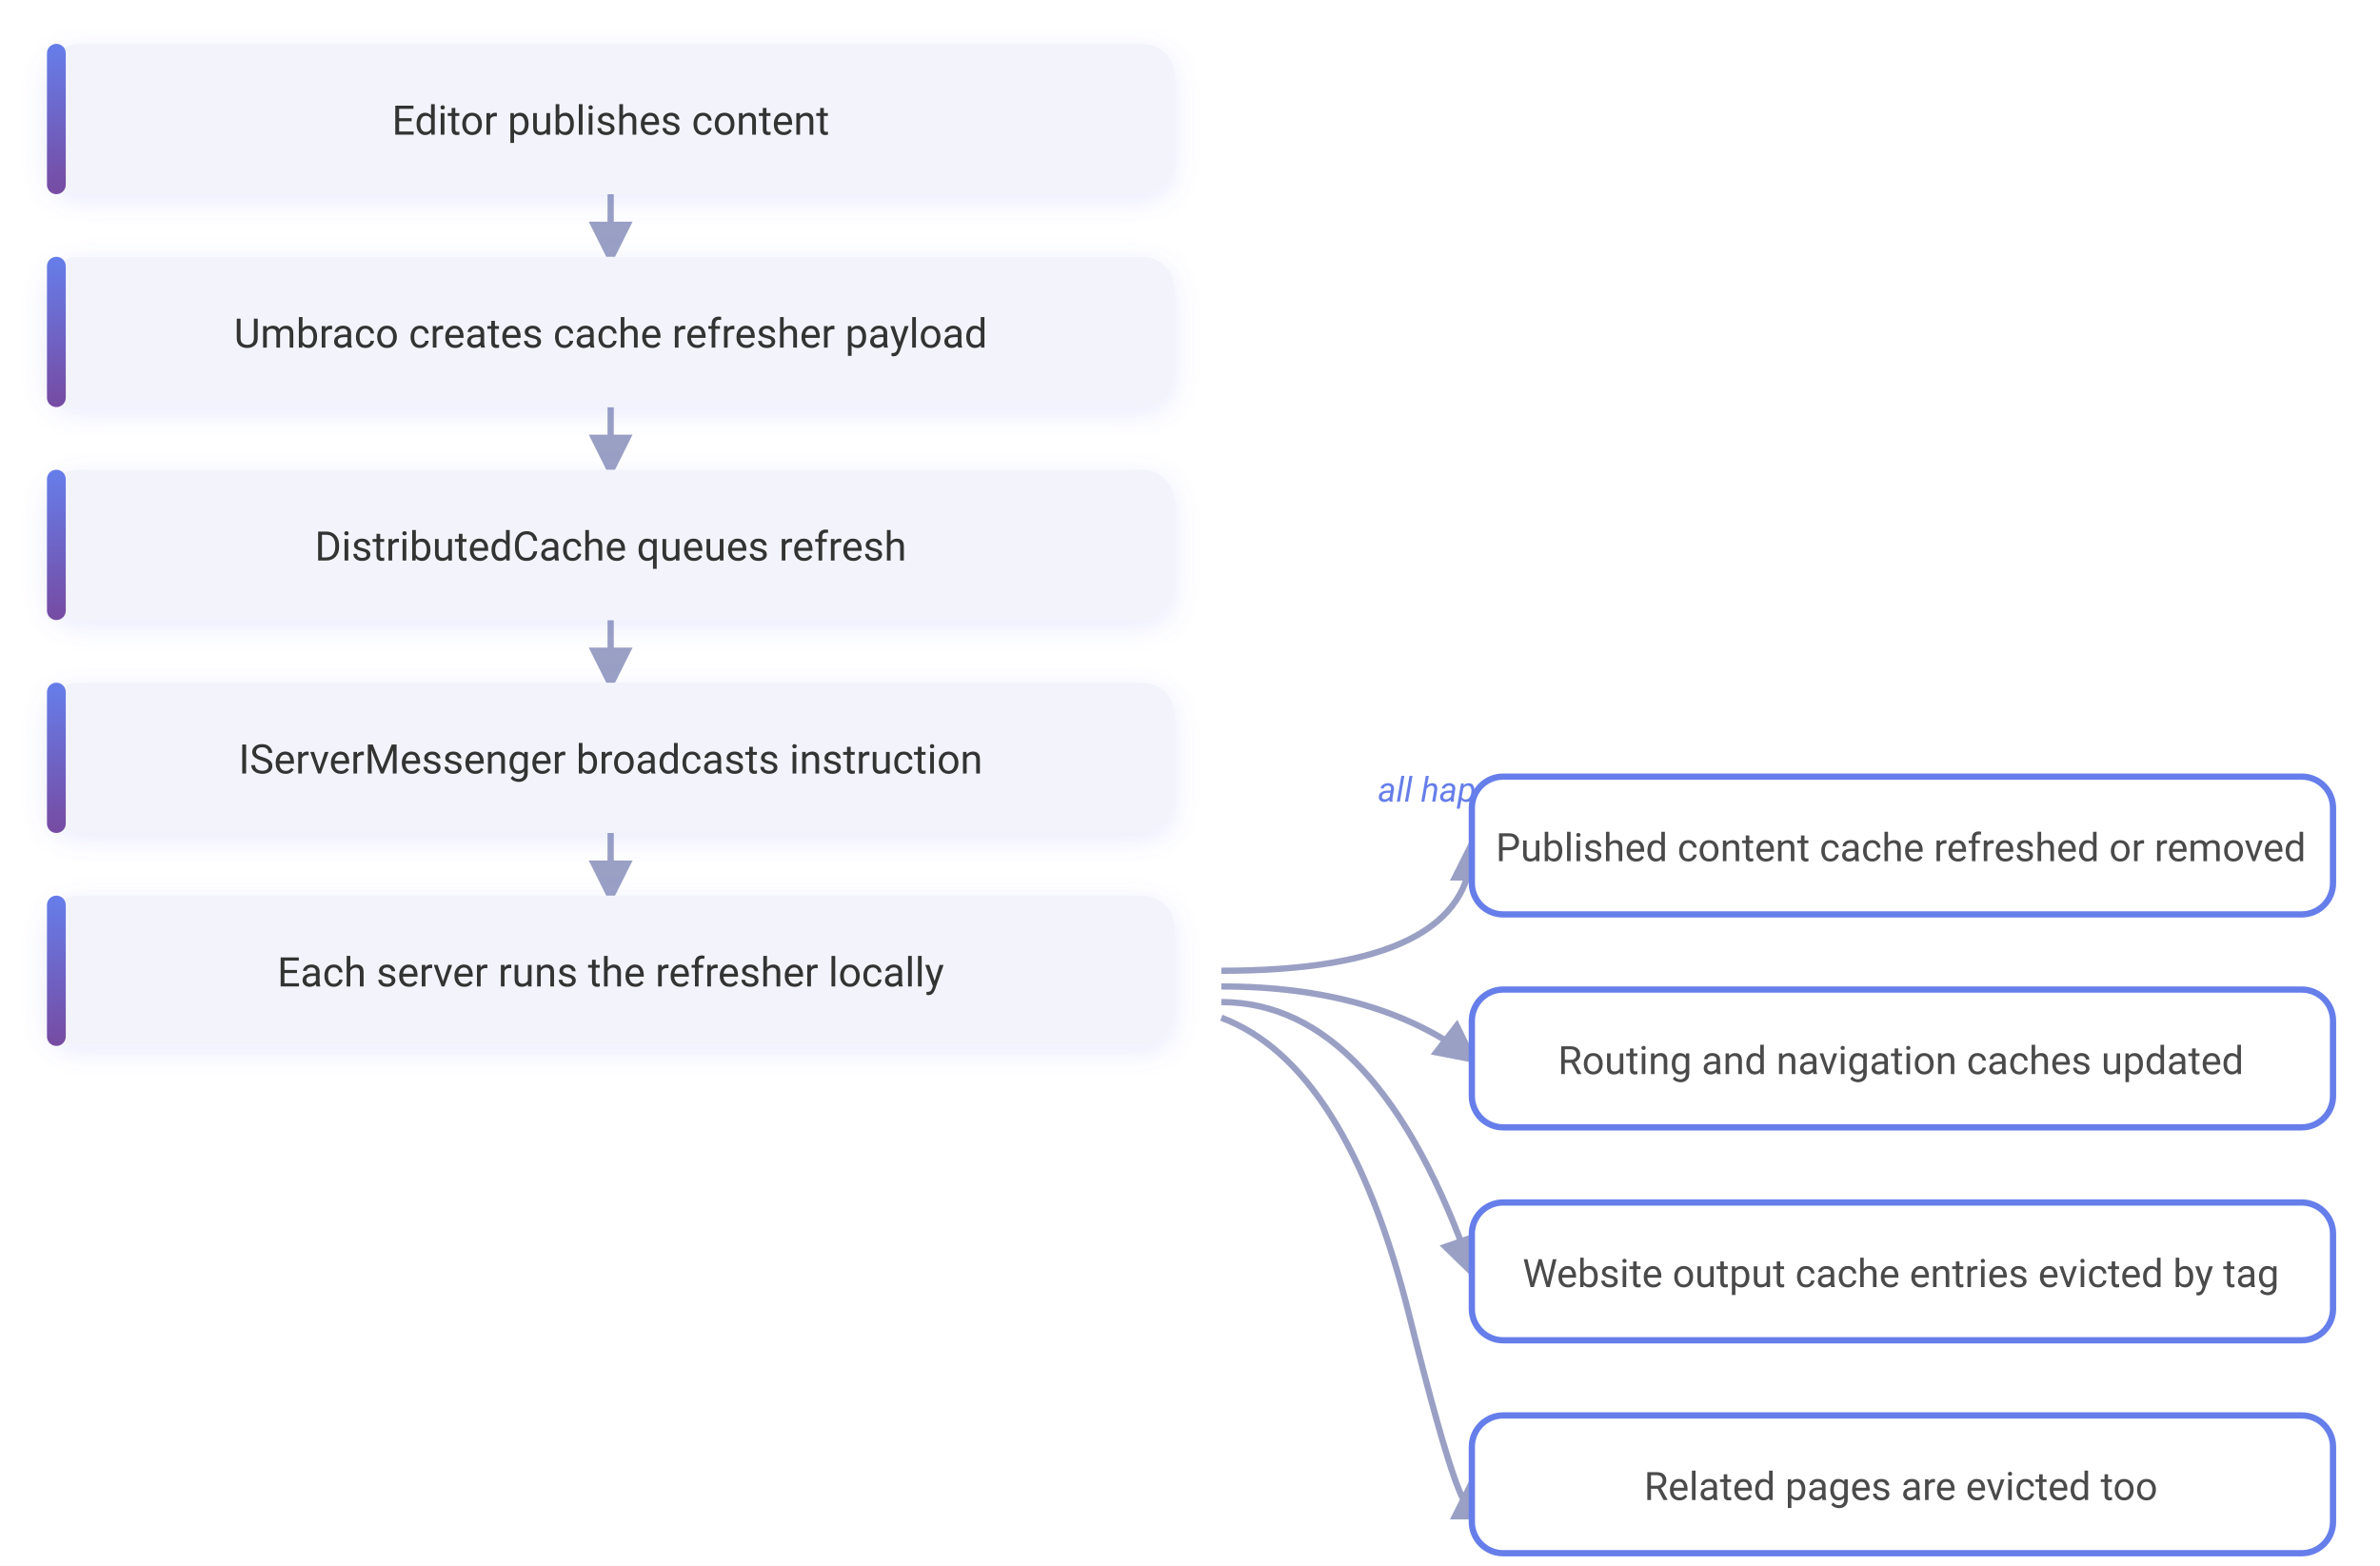
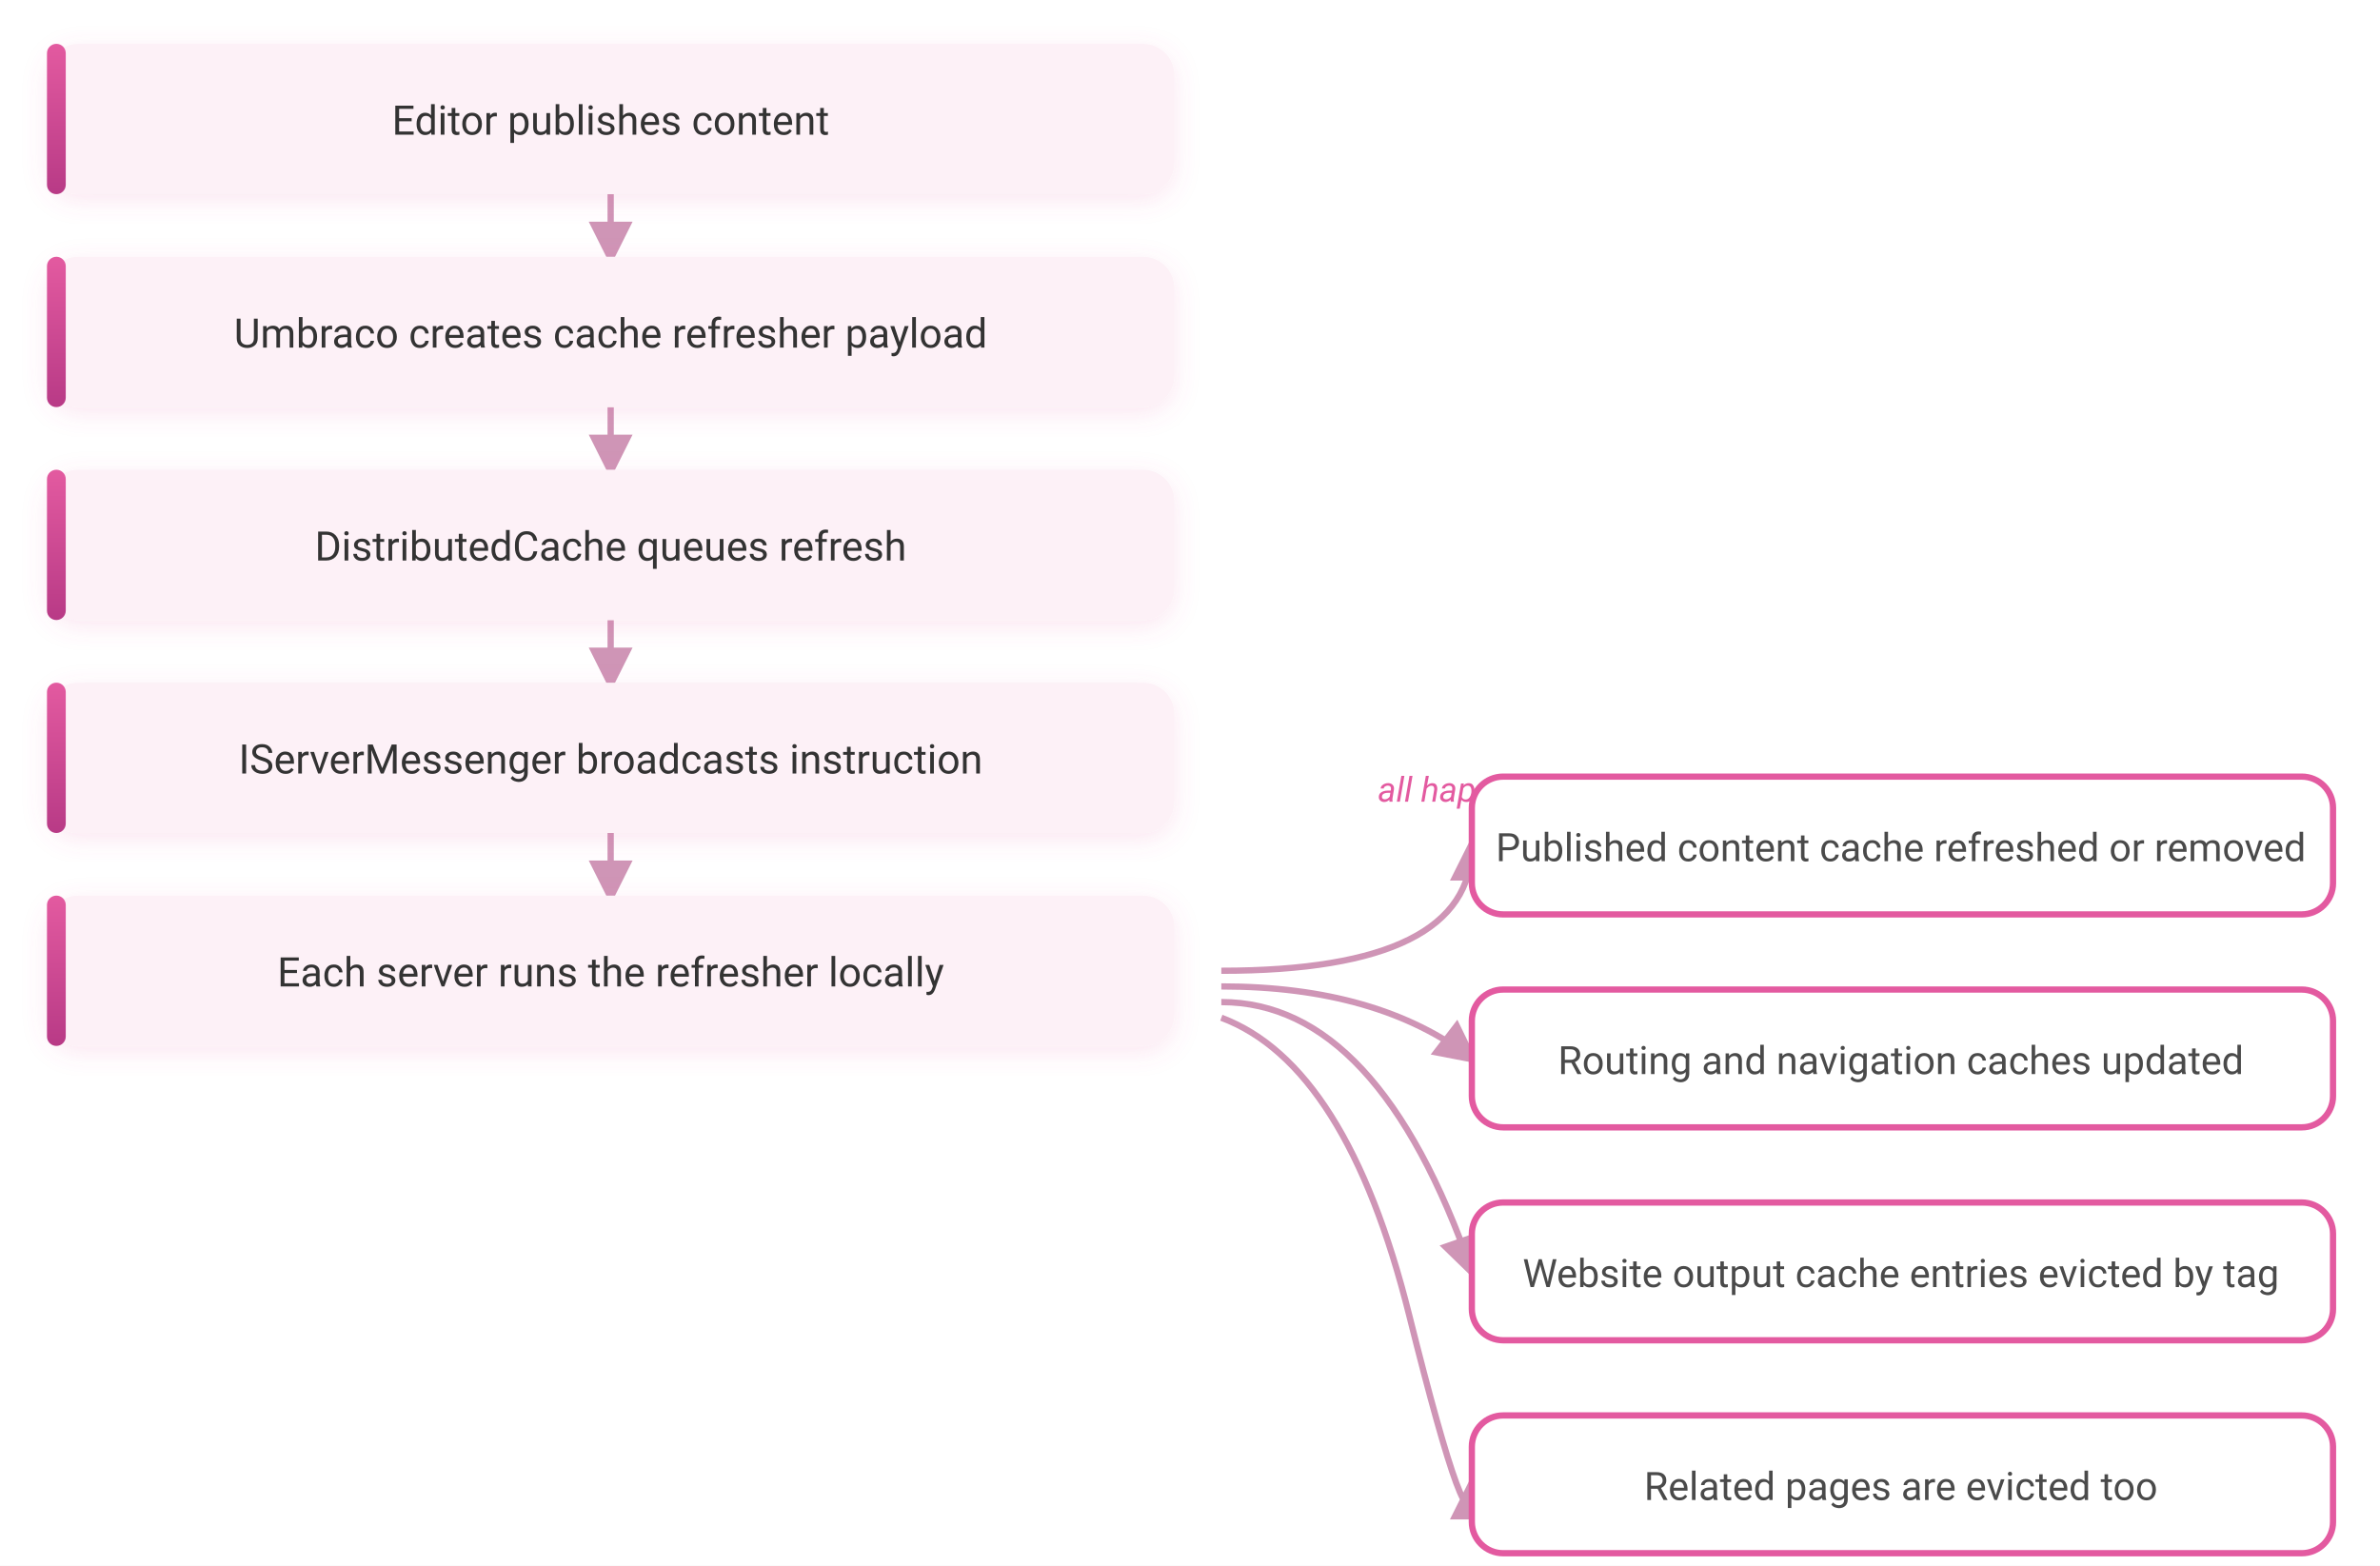
<svg xmlns="http://www.w3.org/2000/svg" viewBox="0 0 760 500" font-family="-apple-system, BlinkMacSystemFont, 'Segoe UI', Roboto, sans-serif">
  <defs>
    <linearGradient id="lineGradPub" x1="0" y1="0" x2="0" y2="1">
-       <stop offset="0%" stop-color="#667eea" />
-       <stop offset="100%" stop-color="#764ba2" />
+       <stop offset="0%" stop-color="#e35aa0" />
+       <stop offset="100%" stop-color="#b83a86" />
    </linearGradient>
    <filter id="softPub" x="-20%" y="-20%" width="140%" height="140%">
-       <feDropShadow dx="0" dy="2" stdDeviation="4" flood-color="#667eea" flood-opacity="0.15" />
+       <feDropShadow dx="0" dy="2" stdDeviation="4" flood-color="#e35aa0" flood-opacity="0.15" />
    </filter>
    <marker id="arrowPub" viewBox="0 0 10 10" refX="8" refY="5" markerWidth="7" markerHeight="7" orient="auto-start-reverse">
-       <path d="M0,0 L10,5 L0,10 z" fill="#9aa0c4" />
+       <path d="M0,0 L10,5 L0,10 z" fill="#cf95b6" />
    </marker>
  </defs>
  <rect width="760" height="500" fill="white" />
-   <path d="M195,62 V82" stroke="#9aa0c4" stroke-width="2" fill="none" marker-end="url(#arrowPub)" />
-   <path d="M195,130 V150" stroke="#9aa0c4" stroke-width="2" fill="none" marker-end="url(#arrowPub)" />
-   <path d="M195,198 V218" stroke="#9aa0c4" stroke-width="2" fill="none" marker-end="url(#arrowPub)" />
-   <path d="M195,266 V286" stroke="#9aa0c4" stroke-width="2" fill="none" marker-end="url(#arrowPub)" />
-   <path d="M390,310 Q430,310 450,300 T470,270" stroke="#9aa0c4" stroke-width="2" fill="none" marker-end="url(#arrowPub)" />
-   <path d="M390,315 Q440,315 470,338" stroke="#9aa0c4" stroke-width="2" fill="none" marker-end="url(#arrowPub)" />
-   <path d="M390,320 Q440,320 470,406" stroke="#9aa0c4" stroke-width="2" fill="none" marker-end="url(#arrowPub)" />
-   <path d="M390,325 Q430,340 450,420 T470,474" stroke="#9aa0c4" stroke-width="2" fill="none" marker-end="url(#arrowPub)" />
-   <text x="440" y="256" font-size="11" fill="#667eea" font-style="italic">all happen on every server</text>
-   <rect x="15" y="14" width="360" height="48" rx="10" fill="#f3f4fb" filter="url(#softPub)" />
+   <path d="M195,62 V82" stroke="#cf95b6" stroke-width="2" fill="none" marker-end="url(#arrowPub)" />
+   <path d="M195,130 V150" stroke="#cf95b6" stroke-width="2" fill="none" marker-end="url(#arrowPub)" />
+   <path d="M195,198 V218" stroke="#cf95b6" stroke-width="2" fill="none" marker-end="url(#arrowPub)" />
+   <path d="M195,266 V286" stroke="#cf95b6" stroke-width="2" fill="none" marker-end="url(#arrowPub)" />
+   <path d="M390,310 Q430,310 450,300 T470,270" stroke="#cf95b6" stroke-width="2" fill="none" marker-end="url(#arrowPub)" />
+   <path d="M390,315 Q440,315 470,338" stroke="#cf95b6" stroke-width="2" fill="none" marker-end="url(#arrowPub)" />
+   <path d="M390,320 Q440,320 470,406" stroke="#cf95b6" stroke-width="2" fill="none" marker-end="url(#arrowPub)" />
+   <path d="M390,325 Q430,340 450,420 T470,474" stroke="#cf95b6" stroke-width="2" fill="none" marker-end="url(#arrowPub)" />
+   <text x="440" y="256" font-size="11" fill="#e35aa0" font-style="italic">all happen on every server</text>
+   <rect x="15" y="14" width="360" height="48" rx="10" fill="#fdf1f7" filter="url(#softPub)" />
  <rect x="15" y="14" width="6" height="48" rx="3" fill="url(#lineGradPub)" />
  <text x="195" y="43" text-anchor="middle" font-size="13" fill="#333">Editor publishes content</text>
-   <rect x="15" y="82" width="360" height="48" rx="10" fill="#f3f4fb" filter="url(#softPub)" />
+   <rect x="15" y="82" width="360" height="48" rx="10" fill="#fdf1f7" filter="url(#softPub)" />
  <rect x="15" y="82" width="6" height="48" rx="3" fill="url(#lineGradPub)" />
  <text x="195" y="111" text-anchor="middle" font-size="13" fill="#333">Umbraco creates cache refresher payload</text>
-   <rect x="15" y="150" width="360" height="48" rx="10" fill="#f3f4fb" filter="url(#softPub)" />
+   <rect x="15" y="150" width="360" height="48" rx="10" fill="#fdf1f7" filter="url(#softPub)" />
  <rect x="15" y="150" width="6" height="48" rx="3" fill="url(#lineGradPub)" />
  <text x="195" y="179" text-anchor="middle" font-size="13" fill="#333">DistributedCache queues refresh</text>
-   <rect x="15" y="218" width="360" height="48" rx="10" fill="#f3f4fb" filter="url(#softPub)" />
+   <rect x="15" y="218" width="360" height="48" rx="10" fill="#fdf1f7" filter="url(#softPub)" />
  <rect x="15" y="218" width="6" height="48" rx="3" fill="url(#lineGradPub)" />
  <text x="195" y="247" text-anchor="middle" font-size="13" fill="#333">IServerMessenger broadcasts instruction</text>
-   <rect x="15" y="286" width="360" height="48" rx="10" fill="#f3f4fb" filter="url(#softPub)" />
+   <rect x="15" y="286" width="360" height="48" rx="10" fill="#fdf1f7" filter="url(#softPub)" />
  <rect x="15" y="286" width="6" height="48" rx="3" fill="url(#lineGradPub)" />
  <text x="195" y="315" text-anchor="middle" font-size="13" fill="#333">Each server runs the refresher locally</text>
-   <rect x="470" y="248" width="275" height="44" rx="10" fill="white" stroke="#667eea" stroke-width="2" />
+   <rect x="470" y="248" width="275" height="44" rx="10" fill="white" stroke="#e35aa0" stroke-width="2" />
  <text x="607" y="275" text-anchor="middle" font-size="12.5" fill="#4a4a4a">Published content cache refreshed or removed</text>
-   <rect x="470" y="316" width="275" height="44" rx="10" fill="white" stroke="#667eea" stroke-width="2" />
+   <rect x="470" y="316" width="275" height="44" rx="10" fill="white" stroke="#e35aa0" stroke-width="2" />
  <text x="607" y="343" text-anchor="middle" font-size="12.5" fill="#4a4a4a">Routing and navigation caches updated</text>
-   <rect x="470" y="384" width="275" height="44" rx="10" fill="white" stroke="#667eea" stroke-width="2" />
+   <rect x="470" y="384" width="275" height="44" rx="10" fill="white" stroke="#e35aa0" stroke-width="2" />
  <text x="607" y="411" text-anchor="middle" font-size="12.5" fill="#4a4a4a">Website output cache entries evicted by tag</text>
-   <rect x="470" y="452" width="275" height="44" rx="10" fill="white" stroke="#667eea" stroke-width="2" />
+   <rect x="470" y="452" width="275" height="44" rx="10" fill="white" stroke="#e35aa0" stroke-width="2" />
  <text x="607" y="479" text-anchor="middle" font-size="12.5" fill="#4a4a4a">Related pages are evicted too</text>
</svg>
